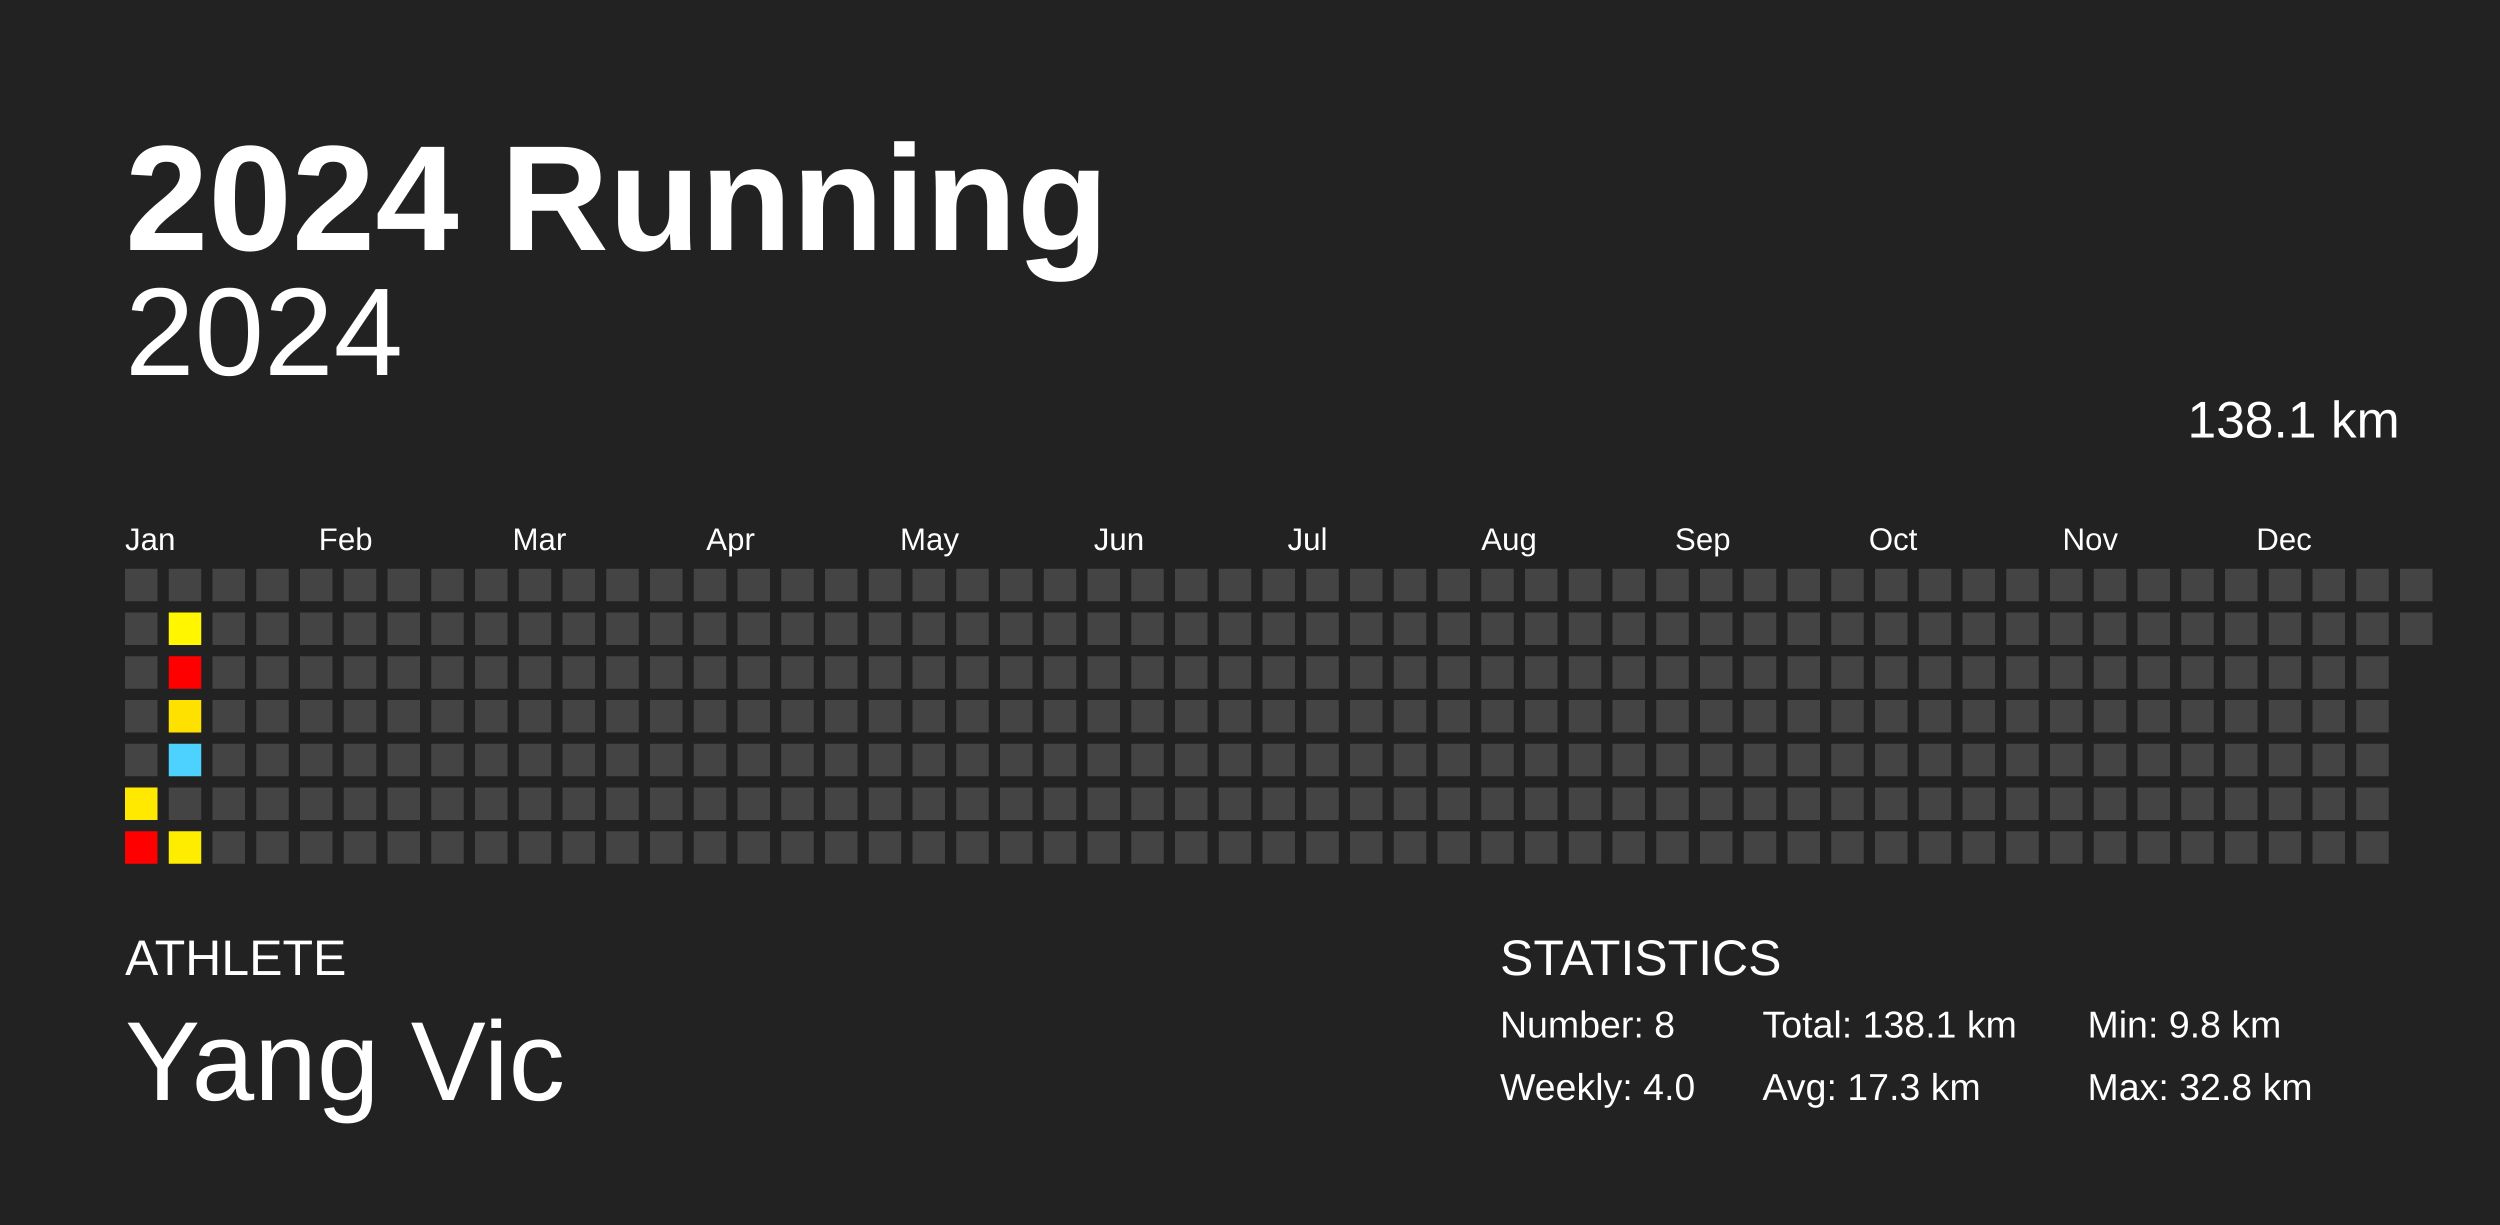
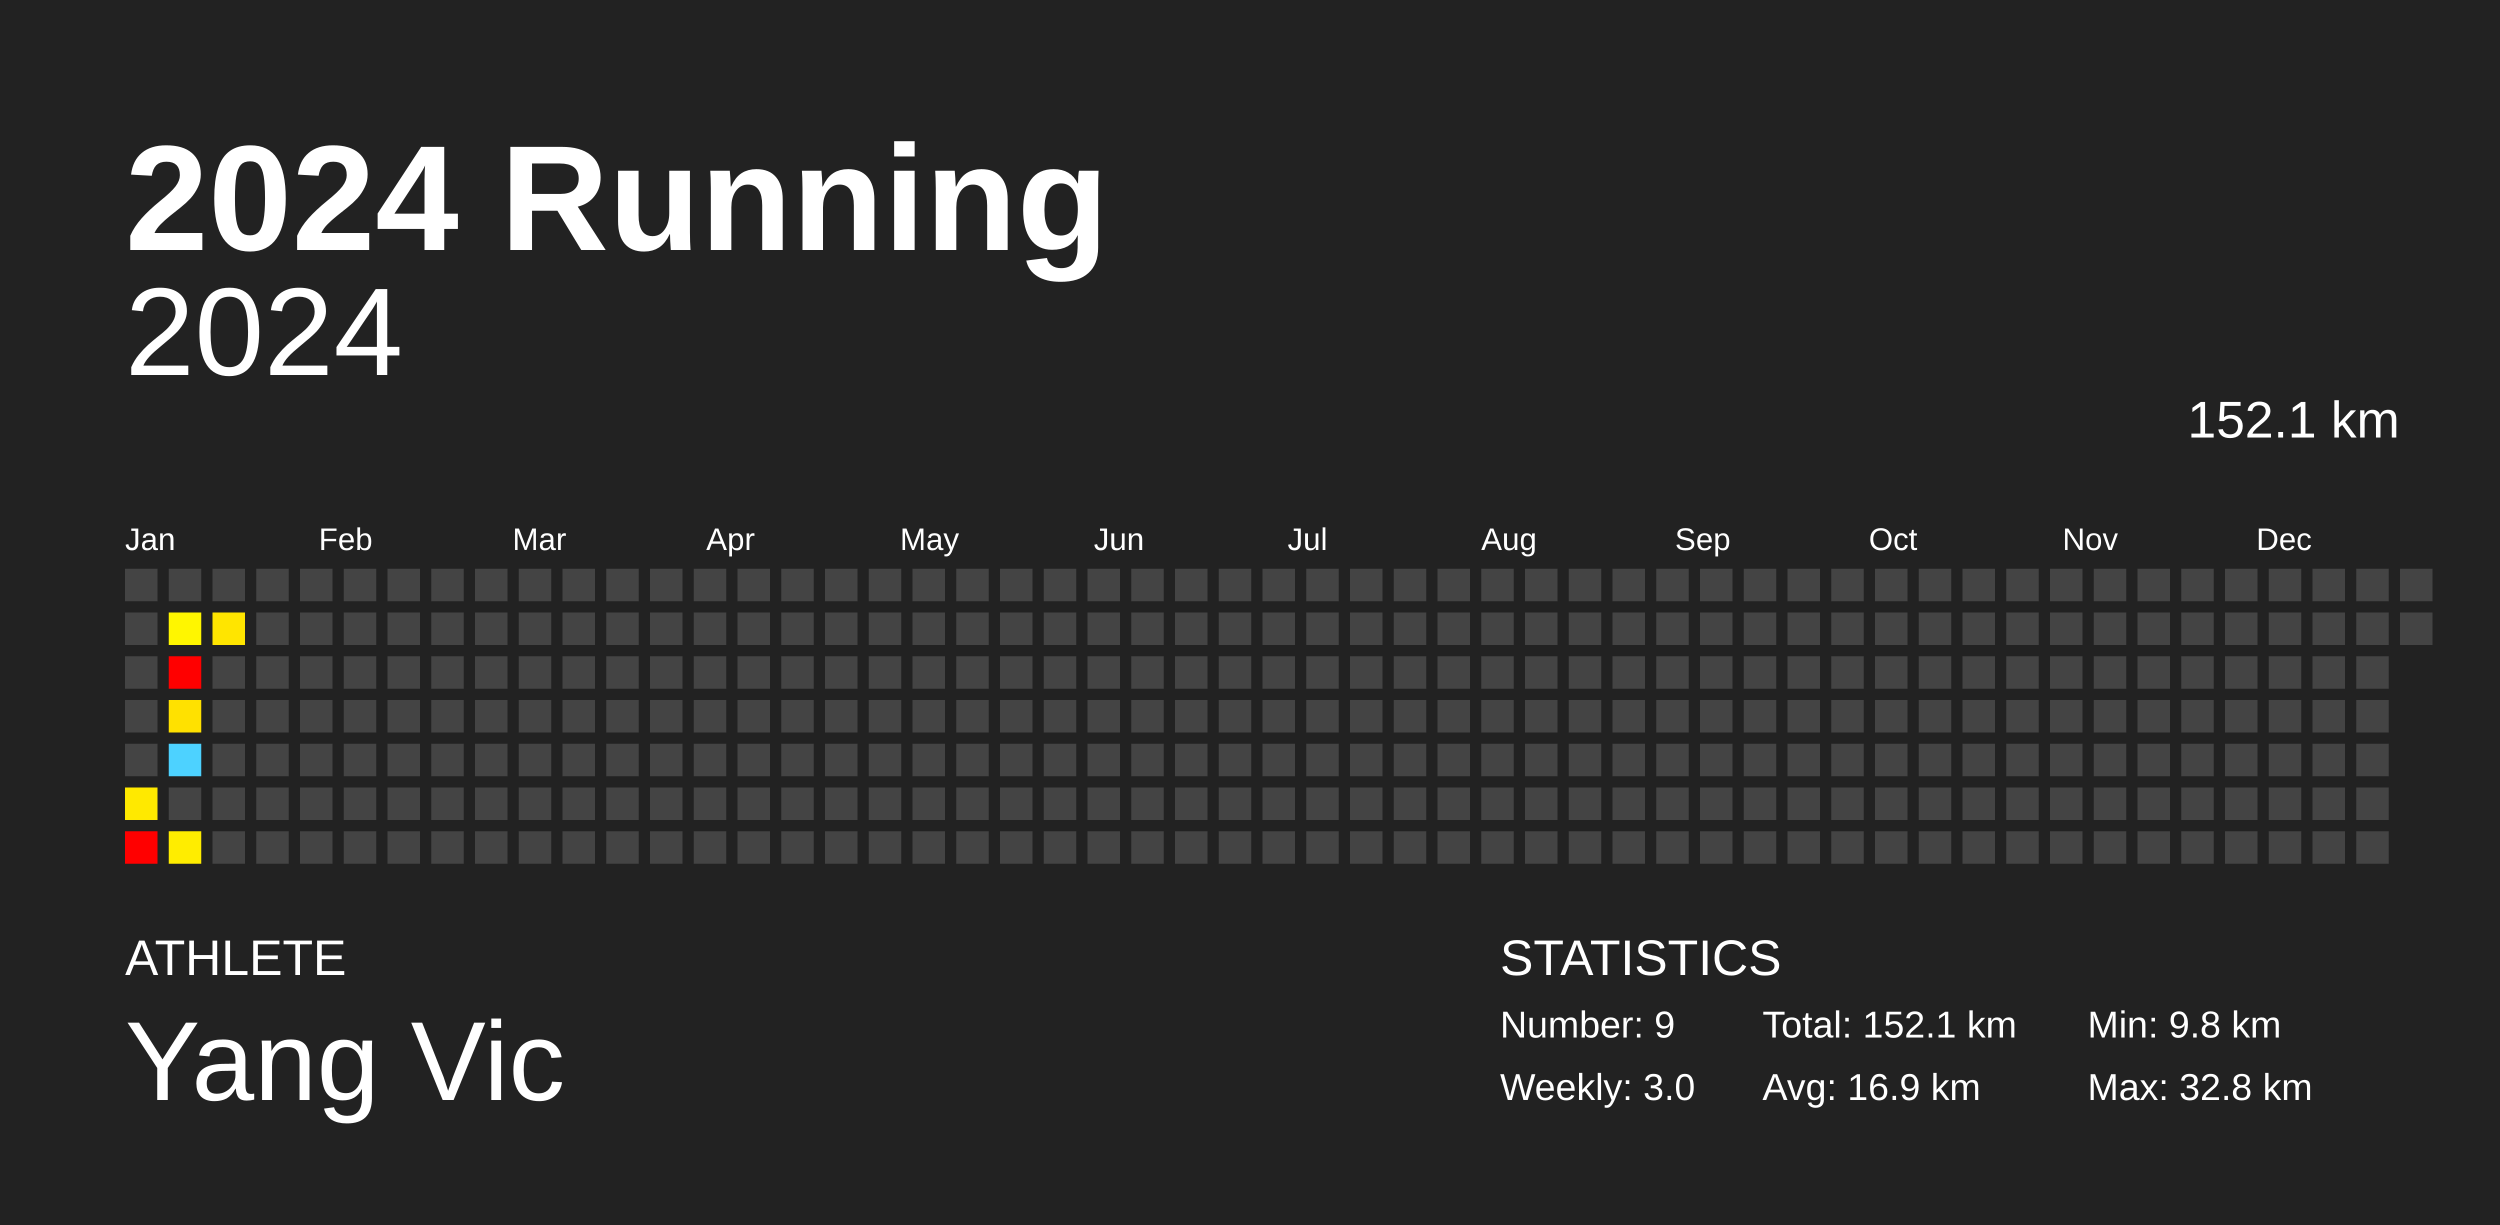
<svg xmlns="http://www.w3.org/2000/svg" baseProfile="full" height="98mm" version="1.1" viewBox="0,0,200,98" width="200mm">
  <defs />
  <rect fill="#222222" height="98" width="200" x="0" y="0" />
  <text fill="#FFFFFF" style="font-size:12px; font-family:Arial; font-weight:bold;" x="10" y="20">2024 Running</text>
  <text fill="#FFFFFF" style="font-size:4px; font-family:Arial" x="10" y="78">ATHLETE</text>
  <text fill="#FFFFFF" style="font-size:9px; font-family:Arial" x="10" y="88">Yang Vic</text>
  <text fill="#FFFFFF" style="font-size:4px; font-family:Arial" x="120" y="78">STATISTICS</text>
-   <text fill="#FFFFFF" style="font-size:3px; font-family:Arial" x="120" y="83">Number: 8</text>
-   <text fill="#FFFFFF" style="font-size:3px; font-family:Arial" x="120" y="88">Weekly: 4.0</text>
-   <text fill="#FFFFFF" style="font-size:3px; font-family:Arial" x="141" y="83">Total: 138.1 km</text>
-   <text fill="#FFFFFF" style="font-size:3px; font-family:Arial" x="141" y="88">Avg: 17.3 km</text>
+   <text fill="#FFFFFF" style="font-size:3px; font-family:Arial" x="120" y="83">Number: 9</text>
+   <text fill="#FFFFFF" style="font-size:3px; font-family:Arial" x="120" y="88">Weekly: 3.0</text>
+   <text fill="#FFFFFF" style="font-size:3px; font-family:Arial" x="141" y="83">Total: 152.1 km</text>
+   <text fill="#FFFFFF" style="font-size:3px; font-family:Arial" x="141" y="88">Avg: 16.9 km</text>
  <text fill="#FFFFFF" style="font-size:3px; font-family:Arial" x="167" y="83">Min: 9.8 km</text>
  <text fill="#FFFFFF" style="font-size:3px; font-family:Arial" x="167" y="88">Max: 32.8 km</text>
  <text alignment-baseline="hanging" fill="#FFFFFF" style="font-size:10.0px; font-family:Arial;" x="10" y="30">2024</text>
-   <text alignment-baseline="hanging" fill="#FFFFFF" style="font-size:4.125px; font-family:Arial;" x="175" y="35">138.1 km</text>
+   <text alignment-baseline="hanging" fill="#FFFFFF" style="font-size:4.125px; font-family:Arial;" x="175" y="35">152.1 km</text>
  <text fill="#FFFFFF" style="font-size:2.5px; font-family:Arial" x="10.0" y="44">Jan</text>
  <text fill="#FFFFFF" style="font-size:2.5px; font-family:Arial" x="25.5" y="44">Feb</text>
  <text fill="#FFFFFF" style="font-size:2.5px; font-family:Arial" x="41.0" y="44">Mar</text>
  <text fill="#FFFFFF" style="font-size:2.5px; font-family:Arial" x="56.5" y="44">Apr</text>
  <text fill="#FFFFFF" style="font-size:2.5px; font-family:Arial" x="72.0" y="44">May</text>
  <text fill="#FFFFFF" style="font-size:2.5px; font-family:Arial" x="87.5" y="44">Jun</text>
  <text fill="#FFFFFF" style="font-size:2.5px; font-family:Arial" x="103.0" y="44">Jul</text>
  <text fill="#FFFFFF" style="font-size:2.5px; font-family:Arial" x="118.5" y="44">Aug</text>
  <text fill="#FFFFFF" style="font-size:2.5px; font-family:Arial" x="134.0" y="44">Sep</text>
  <text fill="#FFFFFF" style="font-size:2.5px; font-family:Arial" x="149.5" y="44">Oct</text>
  <text fill="#FFFFFF" style="font-size:2.5px; font-family:Arial" x="165.0" y="44">Nov</text>
  <text fill="#FFFFFF" style="font-size:2.5px; font-family:Arial" x="180.5" y="44">Dec</text>
  <rect fill="#444444" height="2.6" width="2.6" x="10.0" y="45.5" />
  <rect fill="#444444" height="2.6" width="2.6" x="10.0" y="49.0" />
  <rect fill="#444444" height="2.6" width="2.6" x="10.0" y="52.5" />
  <rect fill="#444444" height="2.6" width="2.6" x="10.0" y="56.0" />
  <rect fill="#444444" height="2.6" width="2.6" x="10.0" y="59.5" />
  <rect fill="#ffe900" height="2.6" width="2.6" x="10.0" y="63.0" />
  <rect fill="red" height="2.6" width="2.6" x="10.0" y="66.5" />
  <rect fill="#444444" height="2.6" width="2.6" x="13.5" y="45.5" />
  <rect fill="#fff600" height="2.6" width="2.6" x="13.5" y="49.0" />
  <rect fill="red" height="2.6" width="2.6" x="13.5" y="52.5" />
  <rect fill="#ffe100" height="2.6" width="2.6" x="13.5" y="56.0" />
  <rect fill="#4dd2ff" height="2.6" width="2.6" x="13.5" y="59.5" />
  <rect fill="#444444" height="2.6" width="2.6" x="13.5" y="63.0" />
  <rect fill="#ffed00" height="2.6" width="2.6" x="13.5" y="66.5" />
  <rect fill="#444444" height="2.6" width="2.6" x="17.0" y="45.5" />
-   <rect fill="#444444" height="2.6" width="2.6" x="17.0" y="49.0" />
+   <rect fill="#ffe500" height="2.6" width="2.6" x="17.0" y="49.0" />
  <rect fill="#444444" height="2.6" width="2.6" x="17.0" y="52.5" />
  <rect fill="#444444" height="2.6" width="2.6" x="17.0" y="56.0" />
  <rect fill="#444444" height="2.6" width="2.6" x="17.0" y="59.5" />
  <rect fill="#444444" height="2.6" width="2.6" x="17.0" y="63.0" />
  <rect fill="#444444" height="2.6" width="2.6" x="17.0" y="66.5" />
  <rect fill="#444444" height="2.6" width="2.6" x="20.5" y="45.5" />
  <rect fill="#444444" height="2.6" width="2.6" x="20.5" y="49.0" />
  <rect fill="#444444" height="2.6" width="2.6" x="20.5" y="52.5" />
  <rect fill="#444444" height="2.6" width="2.6" x="20.5" y="56.0" />
  <rect fill="#444444" height="2.6" width="2.6" x="20.5" y="59.5" />
  <rect fill="#444444" height="2.6" width="2.6" x="20.5" y="63.0" />
  <rect fill="#444444" height="2.6" width="2.6" x="20.5" y="66.5" />
  <rect fill="#444444" height="2.6" width="2.6" x="24.0" y="45.5" />
  <rect fill="#444444" height="2.6" width="2.6" x="24.0" y="49.0" />
  <rect fill="#444444" height="2.6" width="2.6" x="24.0" y="52.5" />
  <rect fill="#444444" height="2.6" width="2.6" x="24.0" y="56.0" />
  <rect fill="#444444" height="2.6" width="2.6" x="24.0" y="59.5" />
  <rect fill="#444444" height="2.6" width="2.6" x="24.0" y="63.0" />
  <rect fill="#444444" height="2.6" width="2.6" x="24.0" y="66.5" />
  <rect fill="#444444" height="2.6" width="2.6" x="27.5" y="45.5" />
  <rect fill="#444444" height="2.6" width="2.6" x="27.5" y="49.0" />
  <rect fill="#444444" height="2.6" width="2.6" x="27.5" y="52.5" />
  <rect fill="#444444" height="2.6" width="2.6" x="27.5" y="56.0" />
  <rect fill="#444444" height="2.6" width="2.6" x="27.5" y="59.5" />
  <rect fill="#444444" height="2.6" width="2.6" x="27.5" y="63.0" />
  <rect fill="#444444" height="2.6" width="2.6" x="27.5" y="66.5" />
  <rect fill="#444444" height="2.6" width="2.6" x="31.0" y="45.5" />
  <rect fill="#444444" height="2.6" width="2.6" x="31.0" y="49.0" />
  <rect fill="#444444" height="2.6" width="2.6" x="31.0" y="52.5" />
  <rect fill="#444444" height="2.6" width="2.6" x="31.0" y="56.0" />
  <rect fill="#444444" height="2.6" width="2.6" x="31.0" y="59.5" />
  <rect fill="#444444" height="2.6" width="2.6" x="31.0" y="63.0" />
  <rect fill="#444444" height="2.6" width="2.6" x="31.0" y="66.5" />
  <rect fill="#444444" height="2.6" width="2.6" x="34.5" y="45.5" />
  <rect fill="#444444" height="2.6" width="2.6" x="34.5" y="49.0" />
  <rect fill="#444444" height="2.6" width="2.6" x="34.5" y="52.5" />
  <rect fill="#444444" height="2.6" width="2.6" x="34.5" y="56.0" />
  <rect fill="#444444" height="2.6" width="2.6" x="34.5" y="59.5" />
  <rect fill="#444444" height="2.6" width="2.6" x="34.5" y="63.0" />
  <rect fill="#444444" height="2.6" width="2.6" x="34.5" y="66.5" />
  <rect fill="#444444" height="2.6" width="2.6" x="38.0" y="45.5" />
  <rect fill="#444444" height="2.6" width="2.6" x="38.0" y="49.0" />
  <rect fill="#444444" height="2.6" width="2.6" x="38.0" y="52.5" />
  <rect fill="#444444" height="2.6" width="2.6" x="38.0" y="56.0" />
  <rect fill="#444444" height="2.6" width="2.6" x="38.0" y="59.5" />
  <rect fill="#444444" height="2.6" width="2.6" x="38.0" y="63.0" />
  <rect fill="#444444" height="2.6" width="2.6" x="38.0" y="66.5" />
  <rect fill="#444444" height="2.6" width="2.6" x="41.5" y="45.5" />
  <rect fill="#444444" height="2.6" width="2.6" x="41.5" y="49.0" />
  <rect fill="#444444" height="2.6" width="2.6" x="41.5" y="52.5" />
  <rect fill="#444444" height="2.6" width="2.6" x="41.5" y="56.0" />
  <rect fill="#444444" height="2.6" width="2.6" x="41.5" y="59.5" />
  <rect fill="#444444" height="2.6" width="2.6" x="41.5" y="63.0" />
  <rect fill="#444444" height="2.6" width="2.6" x="41.5" y="66.5" />
  <rect fill="#444444" height="2.6" width="2.6" x="45.0" y="45.5" />
  <rect fill="#444444" height="2.6" width="2.6" x="45.0" y="49.0" />
  <rect fill="#444444" height="2.6" width="2.6" x="45.0" y="52.5" />
  <rect fill="#444444" height="2.6" width="2.6" x="45.0" y="56.0" />
  <rect fill="#444444" height="2.6" width="2.6" x="45.0" y="59.5" />
  <rect fill="#444444" height="2.6" width="2.6" x="45.0" y="63.0" />
  <rect fill="#444444" height="2.6" width="2.6" x="45.0" y="66.5" />
  <rect fill="#444444" height="2.6" width="2.6" x="48.5" y="45.5" />
  <rect fill="#444444" height="2.6" width="2.6" x="48.5" y="49.0" />
  <rect fill="#444444" height="2.6" width="2.6" x="48.5" y="52.5" />
  <rect fill="#444444" height="2.6" width="2.6" x="48.5" y="56.0" />
  <rect fill="#444444" height="2.6" width="2.6" x="48.5" y="59.5" />
  <rect fill="#444444" height="2.6" width="2.6" x="48.5" y="63.0" />
  <rect fill="#444444" height="2.6" width="2.6" x="48.5" y="66.5" />
  <rect fill="#444444" height="2.6" width="2.6" x="52.0" y="45.5" />
  <rect fill="#444444" height="2.6" width="2.6" x="52.0" y="49.0" />
  <rect fill="#444444" height="2.6" width="2.6" x="52.0" y="52.5" />
  <rect fill="#444444" height="2.6" width="2.6" x="52.0" y="56.0" />
  <rect fill="#444444" height="2.6" width="2.6" x="52.0" y="59.5" />
  <rect fill="#444444" height="2.6" width="2.6" x="52.0" y="63.0" />
  <rect fill="#444444" height="2.6" width="2.6" x="52.0" y="66.5" />
  <rect fill="#444444" height="2.6" width="2.6" x="55.5" y="45.5" />
  <rect fill="#444444" height="2.6" width="2.6" x="55.5" y="49.0" />
  <rect fill="#444444" height="2.6" width="2.6" x="55.5" y="52.5" />
  <rect fill="#444444" height="2.6" width="2.6" x="55.5" y="56.0" />
  <rect fill="#444444" height="2.6" width="2.6" x="55.5" y="59.5" />
  <rect fill="#444444" height="2.6" width="2.6" x="55.5" y="63.0" />
  <rect fill="#444444" height="2.6" width="2.6" x="55.5" y="66.5" />
  <rect fill="#444444" height="2.6" width="2.6" x="59.0" y="45.5" />
  <rect fill="#444444" height="2.6" width="2.6" x="59.0" y="49.0" />
  <rect fill="#444444" height="2.6" width="2.6" x="59.0" y="52.5" />
  <rect fill="#444444" height="2.6" width="2.6" x="59.0" y="56.0" />
  <rect fill="#444444" height="2.6" width="2.6" x="59.0" y="59.5" />
  <rect fill="#444444" height="2.6" width="2.6" x="59.0" y="63.0" />
  <rect fill="#444444" height="2.6" width="2.6" x="59.0" y="66.5" />
  <rect fill="#444444" height="2.6" width="2.6" x="62.5" y="45.5" />
  <rect fill="#444444" height="2.6" width="2.6" x="62.5" y="49.0" />
  <rect fill="#444444" height="2.6" width="2.6" x="62.5" y="52.5" />
  <rect fill="#444444" height="2.6" width="2.6" x="62.5" y="56.0" />
  <rect fill="#444444" height="2.6" width="2.6" x="62.5" y="59.5" />
  <rect fill="#444444" height="2.6" width="2.6" x="62.5" y="63.0" />
  <rect fill="#444444" height="2.6" width="2.6" x="62.5" y="66.5" />
  <rect fill="#444444" height="2.6" width="2.6" x="66.0" y="45.5" />
  <rect fill="#444444" height="2.6" width="2.6" x="66.0" y="49.0" />
  <rect fill="#444444" height="2.6" width="2.6" x="66.0" y="52.5" />
  <rect fill="#444444" height="2.6" width="2.6" x="66.0" y="56.0" />
  <rect fill="#444444" height="2.6" width="2.6" x="66.0" y="59.5" />
  <rect fill="#444444" height="2.6" width="2.6" x="66.0" y="63.0" />
  <rect fill="#444444" height="2.6" width="2.6" x="66.0" y="66.5" />
  <rect fill="#444444" height="2.6" width="2.6" x="69.5" y="45.5" />
  <rect fill="#444444" height="2.6" width="2.6" x="69.5" y="49.0" />
  <rect fill="#444444" height="2.6" width="2.6" x="69.5" y="52.5" />
  <rect fill="#444444" height="2.6" width="2.6" x="69.5" y="56.0" />
  <rect fill="#444444" height="2.6" width="2.6" x="69.5" y="59.5" />
  <rect fill="#444444" height="2.6" width="2.6" x="69.5" y="63.0" />
  <rect fill="#444444" height="2.6" width="2.6" x="69.5" y="66.5" />
  <rect fill="#444444" height="2.6" width="2.6" x="73.0" y="45.5" />
  <rect fill="#444444" height="2.6" width="2.6" x="73.0" y="49.0" />
  <rect fill="#444444" height="2.6" width="2.6" x="73.0" y="52.5" />
  <rect fill="#444444" height="2.6" width="2.6" x="73.0" y="56.0" />
  <rect fill="#444444" height="2.6" width="2.6" x="73.0" y="59.5" />
  <rect fill="#444444" height="2.6" width="2.6" x="73.0" y="63.0" />
  <rect fill="#444444" height="2.6" width="2.6" x="73.0" y="66.5" />
  <rect fill="#444444" height="2.6" width="2.6" x="76.5" y="45.5" />
  <rect fill="#444444" height="2.6" width="2.6" x="76.5" y="49.0" />
  <rect fill="#444444" height="2.6" width="2.6" x="76.5" y="52.5" />
  <rect fill="#444444" height="2.6" width="2.6" x="76.5" y="56.0" />
  <rect fill="#444444" height="2.6" width="2.6" x="76.5" y="59.5" />
  <rect fill="#444444" height="2.6" width="2.6" x="76.5" y="63.0" />
  <rect fill="#444444" height="2.6" width="2.6" x="76.5" y="66.5" />
  <rect fill="#444444" height="2.6" width="2.6" x="80.0" y="45.5" />
  <rect fill="#444444" height="2.6" width="2.6" x="80.0" y="49.0" />
  <rect fill="#444444" height="2.6" width="2.6" x="80.0" y="52.5" />
  <rect fill="#444444" height="2.6" width="2.6" x="80.0" y="56.0" />
  <rect fill="#444444" height="2.6" width="2.6" x="80.0" y="59.5" />
  <rect fill="#444444" height="2.6" width="2.6" x="80.0" y="63.0" />
  <rect fill="#444444" height="2.6" width="2.6" x="80.0" y="66.5" />
  <rect fill="#444444" height="2.6" width="2.6" x="83.5" y="45.5" />
  <rect fill="#444444" height="2.6" width="2.6" x="83.5" y="49.0" />
  <rect fill="#444444" height="2.6" width="2.6" x="83.5" y="52.5" />
  <rect fill="#444444" height="2.6" width="2.6" x="83.5" y="56.0" />
  <rect fill="#444444" height="2.6" width="2.6" x="83.5" y="59.5" />
  <rect fill="#444444" height="2.6" width="2.6" x="83.5" y="63.0" />
  <rect fill="#444444" height="2.6" width="2.6" x="83.5" y="66.5" />
  <rect fill="#444444" height="2.6" width="2.6" x="87.0" y="45.5" />
  <rect fill="#444444" height="2.6" width="2.6" x="87.0" y="49.0" />
  <rect fill="#444444" height="2.6" width="2.6" x="87.0" y="52.5" />
  <rect fill="#444444" height="2.6" width="2.6" x="87.0" y="56.0" />
  <rect fill="#444444" height="2.6" width="2.6" x="87.0" y="59.5" />
  <rect fill="#444444" height="2.6" width="2.6" x="87.0" y="63.0" />
  <rect fill="#444444" height="2.6" width="2.6" x="87.0" y="66.5" />
  <rect fill="#444444" height="2.6" width="2.6" x="90.5" y="45.5" />
  <rect fill="#444444" height="2.6" width="2.6" x="90.5" y="49.0" />
  <rect fill="#444444" height="2.6" width="2.6" x="90.5" y="52.5" />
  <rect fill="#444444" height="2.6" width="2.6" x="90.5" y="56.0" />
  <rect fill="#444444" height="2.6" width="2.6" x="90.5" y="59.5" />
  <rect fill="#444444" height="2.6" width="2.6" x="90.5" y="63.0" />
  <rect fill="#444444" height="2.6" width="2.6" x="90.5" y="66.5" />
  <rect fill="#444444" height="2.6" width="2.6" x="94.0" y="45.5" />
  <rect fill="#444444" height="2.6" width="2.6" x="94.0" y="49.0" />
  <rect fill="#444444" height="2.6" width="2.6" x="94.0" y="52.5" />
  <rect fill="#444444" height="2.6" width="2.6" x="94.0" y="56.0" />
  <rect fill="#444444" height="2.6" width="2.6" x="94.0" y="59.5" />
  <rect fill="#444444" height="2.6" width="2.6" x="94.0" y="63.0" />
  <rect fill="#444444" height="2.6" width="2.6" x="94.0" y="66.5" />
  <rect fill="#444444" height="2.6" width="2.6" x="97.5" y="45.5" />
  <rect fill="#444444" height="2.6" width="2.6" x="97.5" y="49.0" />
  <rect fill="#444444" height="2.6" width="2.6" x="97.5" y="52.5" />
  <rect fill="#444444" height="2.6" width="2.6" x="97.5" y="56.0" />
  <rect fill="#444444" height="2.6" width="2.6" x="97.5" y="59.5" />
  <rect fill="#444444" height="2.6" width="2.6" x="97.5" y="63.0" />
  <rect fill="#444444" height="2.6" width="2.6" x="97.5" y="66.5" />
  <rect fill="#444444" height="2.6" width="2.6" x="101.0" y="45.5" />
  <rect fill="#444444" height="2.6" width="2.6" x="101.0" y="49.0" />
  <rect fill="#444444" height="2.6" width="2.6" x="101.0" y="52.5" />
  <rect fill="#444444" height="2.6" width="2.6" x="101.0" y="56.0" />
  <rect fill="#444444" height="2.6" width="2.6" x="101.0" y="59.5" />
  <rect fill="#444444" height="2.6" width="2.6" x="101.0" y="63.0" />
  <rect fill="#444444" height="2.6" width="2.6" x="101.0" y="66.5" />
  <rect fill="#444444" height="2.6" width="2.6" x="104.5" y="45.5" />
  <rect fill="#444444" height="2.6" width="2.6" x="104.5" y="49.0" />
  <rect fill="#444444" height="2.6" width="2.6" x="104.5" y="52.5" />
  <rect fill="#444444" height="2.6" width="2.6" x="104.5" y="56.0" />
  <rect fill="#444444" height="2.6" width="2.6" x="104.5" y="59.5" />
  <rect fill="#444444" height="2.6" width="2.6" x="104.5" y="63.0" />
  <rect fill="#444444" height="2.6" width="2.6" x="104.5" y="66.5" />
  <rect fill="#444444" height="2.6" width="2.6" x="108.0" y="45.5" />
  <rect fill="#444444" height="2.6" width="2.6" x="108.0" y="49.0" />
  <rect fill="#444444" height="2.6" width="2.6" x="108.0" y="52.5" />
  <rect fill="#444444" height="2.6" width="2.6" x="108.0" y="56.0" />
  <rect fill="#444444" height="2.6" width="2.6" x="108.0" y="59.5" />
  <rect fill="#444444" height="2.6" width="2.6" x="108.0" y="63.0" />
  <rect fill="#444444" height="2.6" width="2.6" x="108.0" y="66.5" />
  <rect fill="#444444" height="2.6" width="2.6" x="111.5" y="45.5" />
  <rect fill="#444444" height="2.6" width="2.6" x="111.5" y="49.0" />
  <rect fill="#444444" height="2.6" width="2.6" x="111.5" y="52.5" />
  <rect fill="#444444" height="2.6" width="2.6" x="111.5" y="56.0" />
  <rect fill="#444444" height="2.6" width="2.6" x="111.5" y="59.5" />
  <rect fill="#444444" height="2.6" width="2.6" x="111.5" y="63.0" />
  <rect fill="#444444" height="2.6" width="2.6" x="111.5" y="66.5" />
  <rect fill="#444444" height="2.6" width="2.6" x="115.0" y="45.5" />
  <rect fill="#444444" height="2.6" width="2.6" x="115.0" y="49.0" />
  <rect fill="#444444" height="2.6" width="2.6" x="115.0" y="52.5" />
  <rect fill="#444444" height="2.6" width="2.6" x="115.0" y="56.0" />
  <rect fill="#444444" height="2.6" width="2.6" x="115.0" y="59.5" />
  <rect fill="#444444" height="2.6" width="2.6" x="115.0" y="63.0" />
  <rect fill="#444444" height="2.6" width="2.6" x="115.0" y="66.5" />
  <rect fill="#444444" height="2.6" width="2.6" x="118.5" y="45.5" />
  <rect fill="#444444" height="2.6" width="2.6" x="118.5" y="49.0" />
  <rect fill="#444444" height="2.6" width="2.6" x="118.5" y="52.5" />
  <rect fill="#444444" height="2.6" width="2.6" x="118.5" y="56.0" />
  <rect fill="#444444" height="2.6" width="2.6" x="118.5" y="59.5" />
  <rect fill="#444444" height="2.6" width="2.6" x="118.5" y="63.0" />
  <rect fill="#444444" height="2.6" width="2.6" x="118.5" y="66.5" />
  <rect fill="#444444" height="2.6" width="2.6" x="122.0" y="45.5" />
  <rect fill="#444444" height="2.6" width="2.6" x="122.0" y="49.0" />
  <rect fill="#444444" height="2.6" width="2.6" x="122.0" y="52.5" />
  <rect fill="#444444" height="2.6" width="2.6" x="122.0" y="56.0" />
  <rect fill="#444444" height="2.6" width="2.6" x="122.0" y="59.5" />
  <rect fill="#444444" height="2.6" width="2.6" x="122.0" y="63.0" />
  <rect fill="#444444" height="2.6" width="2.6" x="122.0" y="66.5" />
  <rect fill="#444444" height="2.6" width="2.6" x="125.5" y="45.5" />
  <rect fill="#444444" height="2.6" width="2.6" x="125.5" y="49.0" />
  <rect fill="#444444" height="2.6" width="2.6" x="125.5" y="52.5" />
  <rect fill="#444444" height="2.6" width="2.6" x="125.5" y="56.0" />
  <rect fill="#444444" height="2.6" width="2.6" x="125.5" y="59.5" />
  <rect fill="#444444" height="2.6" width="2.6" x="125.5" y="63.0" />
  <rect fill="#444444" height="2.6" width="2.6" x="125.5" y="66.5" />
  <rect fill="#444444" height="2.6" width="2.6" x="129.0" y="45.5" />
  <rect fill="#444444" height="2.6" width="2.6" x="129.0" y="49.0" />
  <rect fill="#444444" height="2.6" width="2.6" x="129.0" y="52.5" />
  <rect fill="#444444" height="2.6" width="2.6" x="129.0" y="56.0" />
  <rect fill="#444444" height="2.6" width="2.6" x="129.0" y="59.5" />
  <rect fill="#444444" height="2.6" width="2.6" x="129.0" y="63.0" />
  <rect fill="#444444" height="2.6" width="2.6" x="129.0" y="66.5" />
  <rect fill="#444444" height="2.6" width="2.6" x="132.5" y="45.5" />
  <rect fill="#444444" height="2.6" width="2.6" x="132.5" y="49.0" />
  <rect fill="#444444" height="2.6" width="2.6" x="132.5" y="52.5" />
  <rect fill="#444444" height="2.6" width="2.6" x="132.5" y="56.0" />
  <rect fill="#444444" height="2.6" width="2.6" x="132.5" y="59.5" />
  <rect fill="#444444" height="2.6" width="2.6" x="132.5" y="63.0" />
  <rect fill="#444444" height="2.6" width="2.6" x="132.5" y="66.5" />
  <rect fill="#444444" height="2.6" width="2.6" x="136.0" y="45.5" />
  <rect fill="#444444" height="2.6" width="2.6" x="136.0" y="49.0" />
  <rect fill="#444444" height="2.6" width="2.6" x="136.0" y="52.5" />
  <rect fill="#444444" height="2.6" width="2.6" x="136.0" y="56.0" />
  <rect fill="#444444" height="2.6" width="2.6" x="136.0" y="59.5" />
  <rect fill="#444444" height="2.6" width="2.6" x="136.0" y="63.0" />
  <rect fill="#444444" height="2.6" width="2.6" x="136.0" y="66.5" />
  <rect fill="#444444" height="2.6" width="2.6" x="139.5" y="45.5" />
  <rect fill="#444444" height="2.6" width="2.6" x="139.5" y="49.0" />
  <rect fill="#444444" height="2.6" width="2.6" x="139.5" y="52.5" />
  <rect fill="#444444" height="2.6" width="2.6" x="139.5" y="56.0" />
  <rect fill="#444444" height="2.6" width="2.6" x="139.5" y="59.5" />
  <rect fill="#444444" height="2.6" width="2.6" x="139.5" y="63.0" />
  <rect fill="#444444" height="2.6" width="2.6" x="139.5" y="66.5" />
  <rect fill="#444444" height="2.6" width="2.6" x="143.0" y="45.5" />
  <rect fill="#444444" height="2.6" width="2.6" x="143.0" y="49.0" />
  <rect fill="#444444" height="2.6" width="2.6" x="143.0" y="52.5" />
  <rect fill="#444444" height="2.6" width="2.6" x="143.0" y="56.0" />
  <rect fill="#444444" height="2.6" width="2.6" x="143.0" y="59.5" />
  <rect fill="#444444" height="2.6" width="2.6" x="143.0" y="63.0" />
  <rect fill="#444444" height="2.6" width="2.6" x="143.0" y="66.5" />
  <rect fill="#444444" height="2.6" width="2.6" x="146.5" y="45.5" />
  <rect fill="#444444" height="2.6" width="2.6" x="146.5" y="49.0" />
  <rect fill="#444444" height="2.6" width="2.6" x="146.5" y="52.5" />
  <rect fill="#444444" height="2.6" width="2.6" x="146.5" y="56.0" />
  <rect fill="#444444" height="2.6" width="2.6" x="146.5" y="59.5" />
  <rect fill="#444444" height="2.6" width="2.6" x="146.5" y="63.0" />
  <rect fill="#444444" height="2.6" width="2.6" x="146.5" y="66.5" />
  <rect fill="#444444" height="2.6" width="2.6" x="150.0" y="45.5" />
  <rect fill="#444444" height="2.6" width="2.6" x="150.0" y="49.0" />
  <rect fill="#444444" height="2.6" width="2.6" x="150.0" y="52.5" />
  <rect fill="#444444" height="2.6" width="2.6" x="150.0" y="56.0" />
  <rect fill="#444444" height="2.6" width="2.6" x="150.0" y="59.5" />
  <rect fill="#444444" height="2.6" width="2.6" x="150.0" y="63.0" />
  <rect fill="#444444" height="2.6" width="2.6" x="150.0" y="66.5" />
  <rect fill="#444444" height="2.6" width="2.6" x="153.5" y="45.5" />
  <rect fill="#444444" height="2.6" width="2.6" x="153.5" y="49.0" />
  <rect fill="#444444" height="2.6" width="2.6" x="153.5" y="52.5" />
  <rect fill="#444444" height="2.6" width="2.6" x="153.5" y="56.0" />
  <rect fill="#444444" height="2.6" width="2.6" x="153.5" y="59.5" />
  <rect fill="#444444" height="2.6" width="2.6" x="153.5" y="63.0" />
  <rect fill="#444444" height="2.6" width="2.6" x="153.5" y="66.5" />
  <rect fill="#444444" height="2.6" width="2.6" x="157.0" y="45.5" />
  <rect fill="#444444" height="2.6" width="2.6" x="157.0" y="49.0" />
  <rect fill="#444444" height="2.6" width="2.6" x="157.0" y="52.5" />
  <rect fill="#444444" height="2.6" width="2.6" x="157.0" y="56.0" />
  <rect fill="#444444" height="2.6" width="2.6" x="157.0" y="59.5" />
  <rect fill="#444444" height="2.6" width="2.6" x="157.0" y="63.0" />
  <rect fill="#444444" height="2.6" width="2.6" x="157.0" y="66.5" />
  <rect fill="#444444" height="2.6" width="2.6" x="160.5" y="45.5" />
  <rect fill="#444444" height="2.6" width="2.6" x="160.5" y="49.0" />
  <rect fill="#444444" height="2.6" width="2.6" x="160.5" y="52.5" />
  <rect fill="#444444" height="2.6" width="2.6" x="160.5" y="56.0" />
  <rect fill="#444444" height="2.6" width="2.6" x="160.5" y="59.5" />
  <rect fill="#444444" height="2.6" width="2.6" x="160.5" y="63.0" />
  <rect fill="#444444" height="2.6" width="2.6" x="160.5" y="66.5" />
  <rect fill="#444444" height="2.6" width="2.6" x="164.0" y="45.5" />
  <rect fill="#444444" height="2.6" width="2.6" x="164.0" y="49.0" />
  <rect fill="#444444" height="2.6" width="2.6" x="164.0" y="52.5" />
  <rect fill="#444444" height="2.6" width="2.6" x="164.0" y="56.0" />
  <rect fill="#444444" height="2.6" width="2.6" x="164.0" y="59.5" />
  <rect fill="#444444" height="2.6" width="2.6" x="164.0" y="63.0" />
  <rect fill="#444444" height="2.6" width="2.6" x="164.0" y="66.5" />
  <rect fill="#444444" height="2.6" width="2.6" x="167.5" y="45.5" />
  <rect fill="#444444" height="2.6" width="2.6" x="167.5" y="49.0" />
  <rect fill="#444444" height="2.6" width="2.6" x="167.5" y="52.5" />
  <rect fill="#444444" height="2.6" width="2.6" x="167.5" y="56.0" />
  <rect fill="#444444" height="2.6" width="2.6" x="167.5" y="59.5" />
  <rect fill="#444444" height="2.6" width="2.6" x="167.5" y="63.0" />
  <rect fill="#444444" height="2.6" width="2.6" x="167.5" y="66.5" />
  <rect fill="#444444" height="2.6" width="2.6" x="171.0" y="45.5" />
  <rect fill="#444444" height="2.6" width="2.6" x="171.0" y="49.0" />
  <rect fill="#444444" height="2.6" width="2.6" x="171.0" y="52.5" />
  <rect fill="#444444" height="2.6" width="2.6" x="171.0" y="56.0" />
  <rect fill="#444444" height="2.6" width="2.6" x="171.0" y="59.5" />
  <rect fill="#444444" height="2.6" width="2.6" x="171.0" y="63.0" />
  <rect fill="#444444" height="2.6" width="2.6" x="171.0" y="66.5" />
  <rect fill="#444444" height="2.6" width="2.6" x="174.5" y="45.5" />
  <rect fill="#444444" height="2.6" width="2.6" x="174.5" y="49.0" />
  <rect fill="#444444" height="2.6" width="2.6" x="174.5" y="52.5" />
  <rect fill="#444444" height="2.6" width="2.6" x="174.5" y="56.0" />
  <rect fill="#444444" height="2.6" width="2.6" x="174.5" y="59.5" />
  <rect fill="#444444" height="2.6" width="2.6" x="174.5" y="63.0" />
  <rect fill="#444444" height="2.6" width="2.6" x="174.5" y="66.5" />
  <rect fill="#444444" height="2.6" width="2.6" x="178.0" y="45.5" />
  <rect fill="#444444" height="2.6" width="2.6" x="178.0" y="49.0" />
  <rect fill="#444444" height="2.6" width="2.6" x="178.0" y="52.5" />
  <rect fill="#444444" height="2.6" width="2.6" x="178.0" y="56.0" />
  <rect fill="#444444" height="2.6" width="2.6" x="178.0" y="59.5" />
  <rect fill="#444444" height="2.6" width="2.6" x="178.0" y="63.0" />
  <rect fill="#444444" height="2.6" width="2.6" x="178.0" y="66.5" />
  <rect fill="#444444" height="2.6" width="2.6" x="181.5" y="45.5" />
  <rect fill="#444444" height="2.6" width="2.6" x="181.5" y="49.0" />
  <rect fill="#444444" height="2.6" width="2.6" x="181.5" y="52.5" />
  <rect fill="#444444" height="2.6" width="2.6" x="181.5" y="56.0" />
  <rect fill="#444444" height="2.6" width="2.6" x="181.5" y="59.5" />
  <rect fill="#444444" height="2.6" width="2.6" x="181.5" y="63.0" />
  <rect fill="#444444" height="2.6" width="2.6" x="181.5" y="66.5" />
  <rect fill="#444444" height="2.6" width="2.6" x="185.0" y="45.5" />
  <rect fill="#444444" height="2.6" width="2.6" x="185.0" y="49.0" />
  <rect fill="#444444" height="2.6" width="2.6" x="185.0" y="52.5" />
  <rect fill="#444444" height="2.6" width="2.6" x="185.0" y="56.0" />
  <rect fill="#444444" height="2.6" width="2.6" x="185.0" y="59.5" />
  <rect fill="#444444" height="2.6" width="2.6" x="185.0" y="63.0" />
  <rect fill="#444444" height="2.6" width="2.6" x="185.0" y="66.5" />
  <rect fill="#444444" height="2.6" width="2.6" x="188.5" y="45.5" />
  <rect fill="#444444" height="2.6" width="2.6" x="188.5" y="49.0" />
  <rect fill="#444444" height="2.6" width="2.6" x="188.5" y="52.5" />
  <rect fill="#444444" height="2.6" width="2.6" x="188.5" y="56.0" />
  <rect fill="#444444" height="2.6" width="2.6" x="188.5" y="59.5" />
  <rect fill="#444444" height="2.6" width="2.6" x="188.5" y="63.0" />
  <rect fill="#444444" height="2.6" width="2.6" x="188.5" y="66.5" />
  <rect fill="#444444" height="2.6" width="2.6" x="192.0" y="45.5" />
  <rect fill="#444444" height="2.6" width="2.6" x="192.0" y="49.0" />
</svg>
